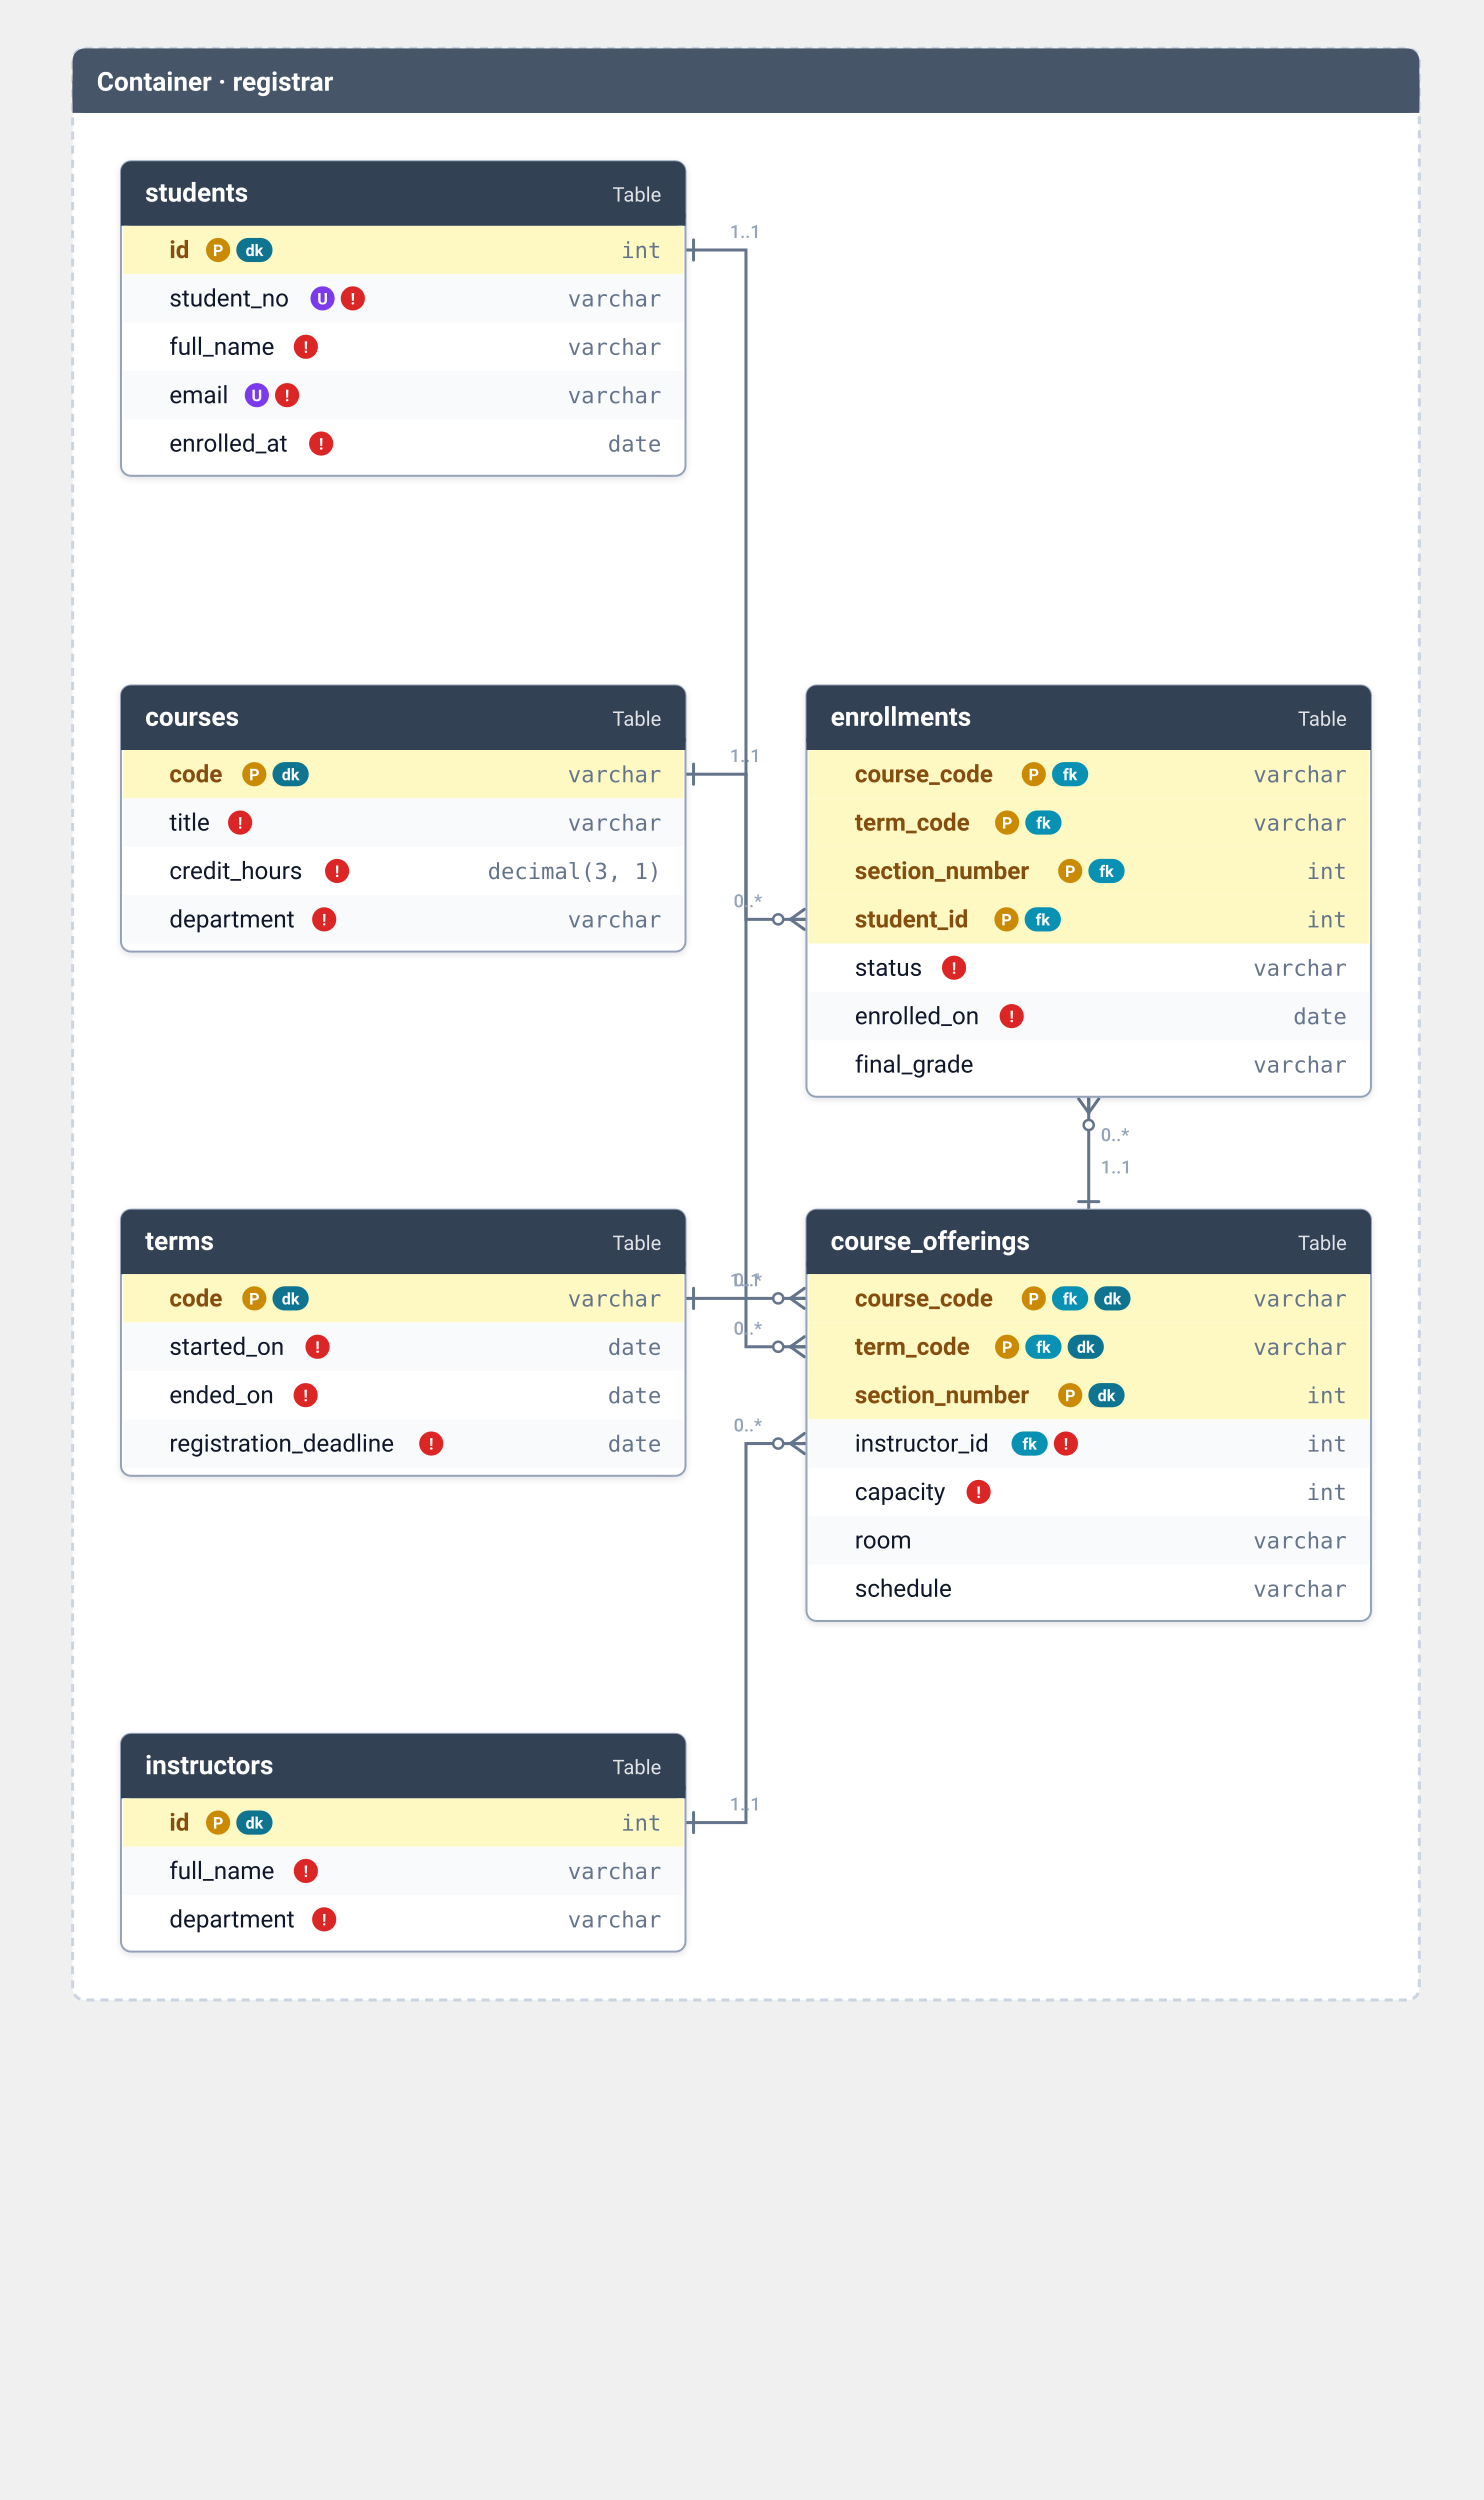
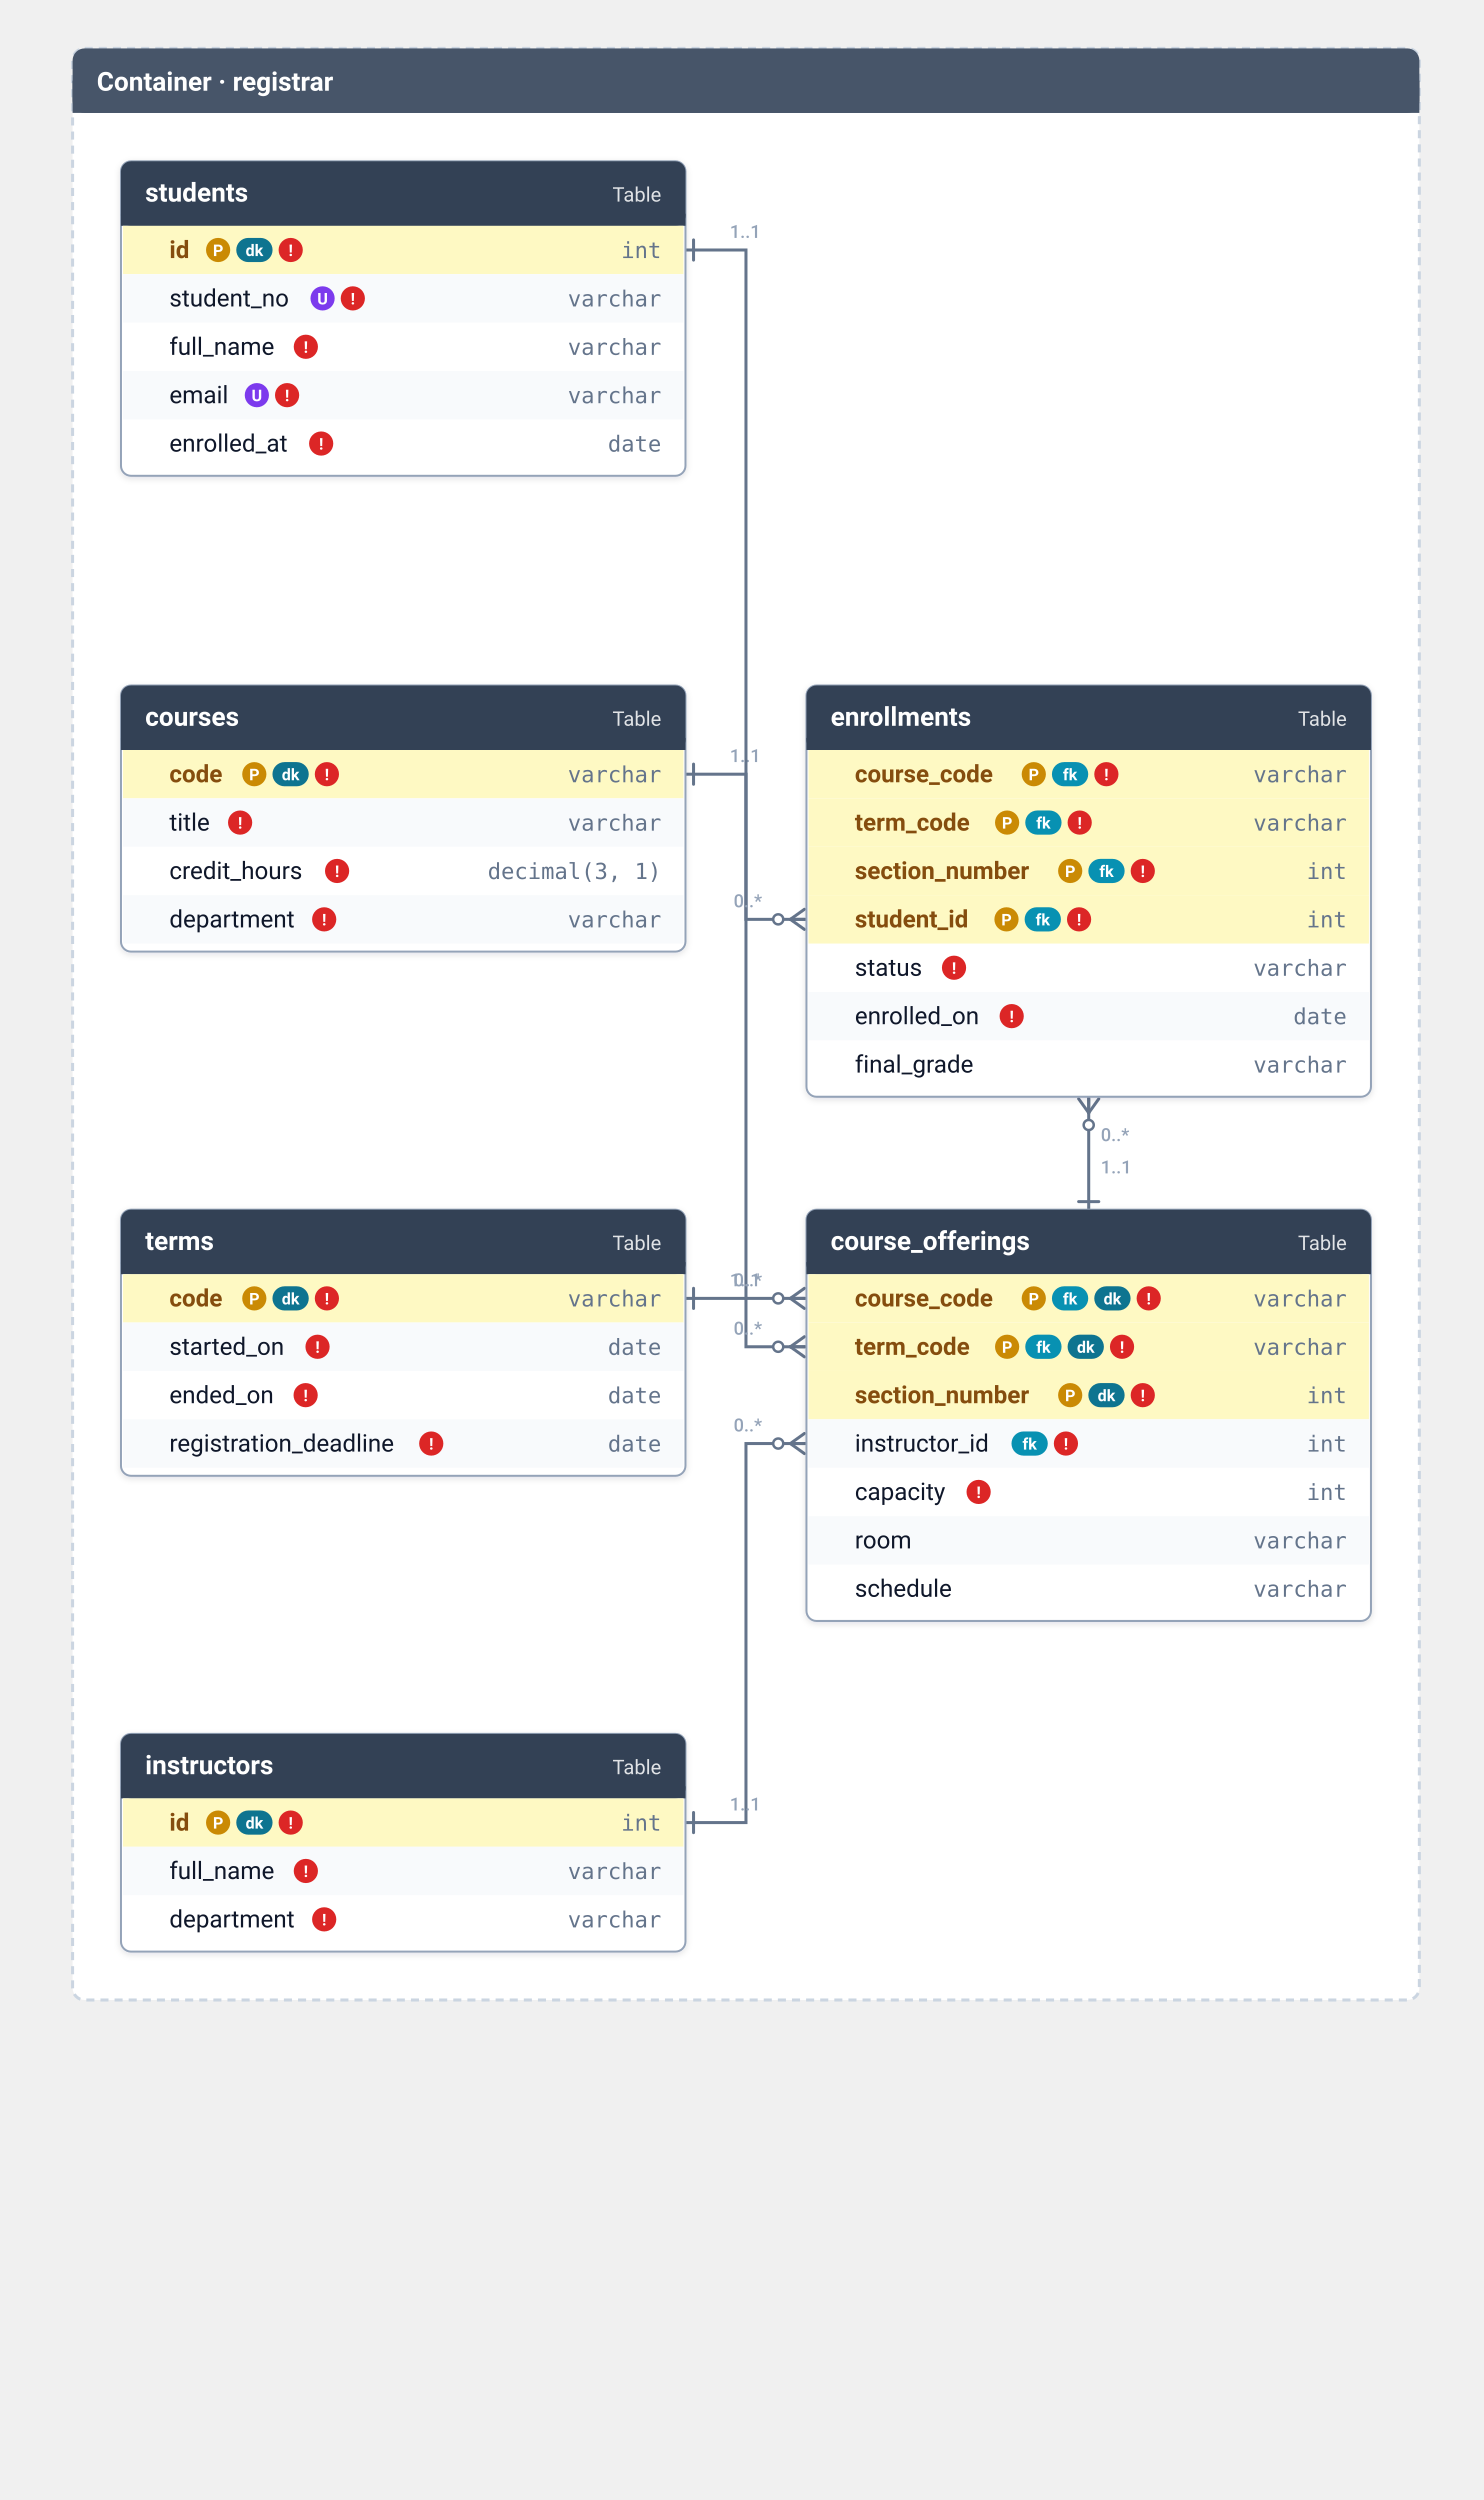
<svg xmlns="http://www.w3.org/2000/svg" width="736" height="1240" viewBox="0 0 736 1240" font-family="system-ui, -apple-system, 'Segoe UI', Roboto, Helvetica, Arial, sans-serif">
  <defs>
    <filter id="entity-shadow" x="-5%" y="-5%" width="110%" height="115%">
      <feDropShadow dx="0" dy="1" stdDeviation="1.5" flood-color="#0f172a" flood-opacity="0.12" />
    </filter>
  </defs>
  <g>
    <rect x="36" y="24" width="668" height="968" rx="6" fill="white" stroke="#cbd5e1" stroke-width="1.5" stroke-dasharray="4 3" />
    <rect x="36" y="24" width="668" height="32" fill="#475569" rx="6" />
    <rect x="36" y="40" width="668" height="16" fill="#475569" />
    <text x="48" y="45" fill="white" font-size="13" font-weight="600">Container · registrar</text>
  </g>
  <g>
    <path d="M 400 644 L 370 644 L 370 384 L 340 384" fill="none" stroke="#64748b" stroke-width="1.5" />
    <g stroke="#64748b" fill="#64748b" stroke-linecap="round" stroke-linejoin="round" transform="translate(400 644) scale(-1 1)">
      <line x1="8" y1="0" x2="1" y2="-5" stroke-width="1.5" fill="none" />
      <line x1="8" y1="0" x2="1" y2="0" stroke-width="1.5" fill="none" />
      <line x1="8" y1="0" x2="1" y2="5" stroke-width="1.5" fill="none" />
      <circle cx="14" cy="0" r="2.5" fill="white" stroke-width="1.25" />
    </g>
    <text x="378" y="638" fill="#94a3b8" font-size="9" font-weight="500" text-anchor="end">0..*</text>
    <g stroke="#64748b" fill="#64748b" stroke-linecap="round" stroke-linejoin="round" transform="translate(340 384)">
      <line x1="4" y1="-5" x2="4" y2="5" stroke-width="1.5" fill="none" />
    </g>
    <text x="362" y="378" fill="#94a3b8" font-size="9" font-weight="500" text-anchor="start">1..1</text>
  </g>
  <g>
    <path d="M 400 668 L 370 668 L 370 644 L 340 644" fill="none" stroke="#64748b" stroke-width="1.5" />
    <g stroke="#64748b" fill="#64748b" stroke-linecap="round" stroke-linejoin="round" transform="translate(400 668) scale(-1 1)">
      <line x1="8" y1="0" x2="1" y2="-5" stroke-width="1.5" fill="none" />
      <line x1="8" y1="0" x2="1" y2="0" stroke-width="1.5" fill="none" />
      <line x1="8" y1="0" x2="1" y2="5" stroke-width="1.5" fill="none" />
      <circle cx="14" cy="0" r="2.5" fill="white" stroke-width="1.25" />
    </g>
    <text x="378" y="662" fill="#94a3b8" font-size="9" font-weight="500" text-anchor="end">0..*</text>
    <g stroke="#64748b" fill="#64748b" stroke-linecap="round" stroke-linejoin="round" transform="translate(340 644)">
      <line x1="4" y1="-5" x2="4" y2="5" stroke-width="1.5" fill="none" />
    </g>
    <text x="362" y="638" fill="#94a3b8" font-size="9" font-weight="500" text-anchor="start">1..1</text>
  </g>
  <g>
    <path d="M 400 716 L 370 716 L 370 904 L 340 904" fill="none" stroke="#64748b" stroke-width="1.5" />
    <g stroke="#64748b" fill="#64748b" stroke-linecap="round" stroke-linejoin="round" transform="translate(400 716) scale(-1 1)">
      <line x1="8" y1="0" x2="1" y2="-5" stroke-width="1.5" fill="none" />
      <line x1="8" y1="0" x2="1" y2="0" stroke-width="1.5" fill="none" />
      <line x1="8" y1="0" x2="1" y2="5" stroke-width="1.5" fill="none" />
      <circle cx="14" cy="0" r="2.5" fill="white" stroke-width="1.25" />
    </g>
    <text x="378" y="710" fill="#94a3b8" font-size="9" font-weight="500" text-anchor="end">0..*</text>
    <g stroke="#64748b" fill="#64748b" stroke-linecap="round" stroke-linejoin="round" transform="translate(340 904)">
      <line x1="4" y1="-5" x2="4" y2="5" stroke-width="1.5" fill="none" />
    </g>
    <text x="362" y="898" fill="#94a3b8" font-size="9" font-weight="500" text-anchor="start">1..1</text>
  </g>
  <g>
    <path d="M 540 544 L 540 572 L 540 572 L 540 600" fill="none" stroke="#64748b" stroke-width="1.5" />
    <g stroke="#64748b" fill="#64748b" stroke-linecap="round" stroke-linejoin="round" transform="translate(540 544) rotate(90)">
      <line x1="8" y1="0" x2="1" y2="-5" stroke-width="1.5" fill="none" />
      <line x1="8" y1="0" x2="1" y2="0" stroke-width="1.5" fill="none" />
      <line x1="8" y1="0" x2="1" y2="5" stroke-width="1.5" fill="none" />
      <circle cx="14" cy="0" r="2.5" fill="white" stroke-width="1.25" />
    </g>
    <text x="546" y="566" fill="#94a3b8" font-size="9" font-weight="500" text-anchor="start">0..*</text>
    <g stroke="#64748b" fill="#64748b" stroke-linecap="round" stroke-linejoin="round" transform="translate(540 600) rotate(-90)">
      <line x1="4" y1="-5" x2="4" y2="5" stroke-width="1.5" fill="none" />
    </g>
    <text x="546" y="582" fill="#94a3b8" font-size="9" font-weight="500" text-anchor="start">1..1</text>
  </g>
  <g>
    <path d="M 400 456 L 370 456 L 370 124 L 340 124" fill="none" stroke="#64748b" stroke-width="1.5" />
    <g stroke="#64748b" fill="#64748b" stroke-linecap="round" stroke-linejoin="round" transform="translate(400 456) scale(-1 1)">
      <line x1="8" y1="0" x2="1" y2="-5" stroke-width="1.5" fill="none" />
      <line x1="8" y1="0" x2="1" y2="0" stroke-width="1.5" fill="none" />
      <line x1="8" y1="0" x2="1" y2="5" stroke-width="1.5" fill="none" />
      <circle cx="14" cy="0" r="2.5" fill="white" stroke-width="1.25" />
    </g>
    <text x="378" y="450" fill="#94a3b8" font-size="9" font-weight="500" text-anchor="end">0..*</text>
    <g stroke="#64748b" fill="#64748b" stroke-linecap="round" stroke-linejoin="round" transform="translate(340 124)">
      <line x1="4" y1="-5" x2="4" y2="5" stroke-width="1.5" fill="none" />
    </g>
    <text x="362" y="118" fill="#94a3b8" font-size="9" font-weight="500" text-anchor="start">1..1</text>
  </g>
  <g>
    <rect x="60" y="80" width="280" height="156" rx="5" fill="white" stroke="#94a3b8" stroke-width="1" filter="url(#entity-shadow)" />
    <rect x="60" y="80" width="280" height="32" fill="#334155" rx="5" />
    <rect x="60" y="106" width="280" height="6" fill="#334155" />
    <text x="72" y="100" fill="white" font-size="13" font-weight="600">students</text>
    <text x="328" y="100" fill="white" font-size="10" text-anchor="end" opacity="0.85">Table</text>
    <rect x="61" y="112" width="278" height="24" fill="#fef9c3" />
    <text x="84" y="128" fill="#854d0e" font-size="12" font-weight="600">id</text>
    <text x="328" y="128" fill="#64748b" font-size="11" text-anchor="end" font-family="ui-monospace, SFMono-Regular, Menlo, monospace">int</text>
    <circle cx="108.19" cy="124" r="6" fill="#ca8a04" />
    <text x="108.19" y="127" fill="white" font-size="8" font-weight="700" text-anchor="middle">P</text>
    <rect x="117.19" y="118" width="18" height="12" rx="6" fill="#0e7490" />
    <text x="126.19" y="127" fill="white" font-size="8" font-weight="700" text-anchor="middle">dk</text>
+     <circle cx="144.19" cy="124" r="6" fill="#dc2626" />
+     <text x="144.19" y="127" fill="white" font-size="8" font-weight="700" text-anchor="middle">!</text>
    <rect x="61" y="136" width="278" height="24" fill="#f8fafc" />
    <text x="84" y="152" fill="#0f172a" font-size="12" font-weight="400">student_no</text>
    <text x="328" y="152" fill="#64748b" font-size="11" text-anchor="end" font-family="ui-monospace, SFMono-Regular, Menlo, monospace">varchar</text>
    <circle cx="160" cy="148" r="6" fill="#7c3aed" />
    <text x="160" y="151" fill="white" font-size="8" font-weight="700" text-anchor="middle">U</text>
    <circle cx="175" cy="148" r="6" fill="#dc2626" />
    <text x="175" y="151" fill="white" font-size="8" font-weight="700" text-anchor="middle">!</text>
    <text x="84" y="176" fill="#0f172a" font-size="12" font-weight="400">full_name</text>
    <text x="328" y="176" fill="#64748b" font-size="11" text-anchor="end" font-family="ui-monospace, SFMono-Regular, Menlo, monospace">varchar</text>
    <circle cx="151.7" cy="172" r="6" fill="#dc2626" />
    <text x="151.7" y="175" fill="white" font-size="8" font-weight="700" text-anchor="middle">!</text>
    <rect x="61" y="184" width="278" height="24" fill="#f8fafc" />
    <text x="84" y="200" fill="#0f172a" font-size="12" font-weight="400">email</text>
    <text x="328" y="200" fill="#64748b" font-size="11" text-anchor="end" font-family="ui-monospace, SFMono-Regular, Menlo, monospace">varchar</text>
    <circle cx="127.4" cy="196" r="6" fill="#7c3aed" />
    <text x="127.4" y="199" fill="white" font-size="8" font-weight="700" text-anchor="middle">U</text>
    <circle cx="142.4" cy="196" r="6" fill="#dc2626" />
    <text x="142.4" y="199" fill="white" font-size="8" font-weight="700" text-anchor="middle">!</text>
    <text x="84" y="224" fill="#0f172a" font-size="12" font-weight="400">enrolled_at</text>
    <text x="328" y="224" fill="#64748b" font-size="11" text-anchor="end" font-family="ui-monospace, SFMono-Regular, Menlo, monospace">date</text>
    <circle cx="159.3" cy="220" r="6" fill="#dc2626" />
    <text x="159.3" y="223" fill="white" font-size="8" font-weight="700" text-anchor="middle">!</text>
  </g>
  <g>
    <rect x="60" y="340" width="280" height="132" rx="5" fill="white" stroke="#94a3b8" stroke-width="1" filter="url(#entity-shadow)" />
    <rect x="60" y="340" width="280" height="32" fill="#334155" rx="5" />
    <rect x="60" y="366" width="280" height="6" fill="#334155" />
    <text x="72" y="360" fill="white" font-size="13" font-weight="600">courses</text>
    <text x="328" y="360" fill="white" font-size="10" text-anchor="end" opacity="0.85">Table</text>
    <rect x="61" y="372" width="278" height="24" fill="#fef9c3" />
    <text x="84" y="388" fill="#854d0e" font-size="12" font-weight="600">code</text>
    <text x="328" y="388" fill="#64748b" font-size="11" text-anchor="end" font-family="ui-monospace, SFMono-Regular, Menlo, monospace">varchar</text>
    <circle cx="126.14" cy="384" r="6" fill="#ca8a04" />
    <text x="126.14" y="387" fill="white" font-size="8" font-weight="700" text-anchor="middle">P</text>
    <rect x="135.14" y="378" width="18" height="12" rx="6" fill="#0e7490" />
    <text x="144.14" y="387" fill="white" font-size="8" font-weight="700" text-anchor="middle">dk</text>
+     <circle cx="162.14" cy="384" r="6" fill="#dc2626" />
+     <text x="162.14" y="387" fill="white" font-size="8" font-weight="700" text-anchor="middle">!</text>
    <rect x="61" y="396" width="278" height="24" fill="#f8fafc" />
    <text x="84" y="412" fill="#0f172a" font-size="12" font-weight="400">title</text>
    <text x="328" y="412" fill="#64748b" font-size="11" text-anchor="end" font-family="ui-monospace, SFMono-Regular, Menlo, monospace">varchar</text>
    <circle cx="119.1" cy="408" r="6" fill="#dc2626" />
    <text x="119.1" y="411" fill="white" font-size="8" font-weight="700" text-anchor="middle">!</text>
    <text x="84" y="436" fill="#0f172a" font-size="12" font-weight="400">credit_hours</text>
    <text x="328" y="436" fill="#64748b" font-size="11" text-anchor="end" font-family="ui-monospace, SFMono-Regular, Menlo, monospace">decimal(3, 1)</text>
    <circle cx="167.2" cy="432" r="6" fill="#dc2626" />
    <text x="167.2" y="435" fill="white" font-size="8" font-weight="700" text-anchor="middle">!</text>
    <rect x="61" y="444" width="278" height="24" fill="#f8fafc" />
    <text x="84" y="460" fill="#0f172a" font-size="12" font-weight="400">department</text>
    <text x="328" y="460" fill="#64748b" font-size="11" text-anchor="end" font-family="ui-monospace, SFMono-Regular, Menlo, monospace">varchar</text>
    <circle cx="160.8" cy="456" r="6" fill="#dc2626" />
    <text x="160.8" y="459" fill="white" font-size="8" font-weight="700" text-anchor="middle">!</text>
  </g>
  <g>
    <rect x="60" y="600" width="280" height="132" rx="5" fill="white" stroke="#94a3b8" stroke-width="1" filter="url(#entity-shadow)" />
    <rect x="60" y="600" width="280" height="32" fill="#334155" rx="5" />
    <rect x="60" y="626" width="280" height="6" fill="#334155" />
    <text x="72" y="620" fill="white" font-size="13" font-weight="600">terms</text>
    <text x="328" y="620" fill="white" font-size="10" text-anchor="end" opacity="0.85">Table</text>
    <rect x="61" y="632" width="278" height="24" fill="#fef9c3" />
    <text x="84" y="648" fill="#854d0e" font-size="12" font-weight="600">code</text>
    <text x="328" y="648" fill="#64748b" font-size="11" text-anchor="end" font-family="ui-monospace, SFMono-Regular, Menlo, monospace">varchar</text>
    <circle cx="126.14" cy="644" r="6" fill="#ca8a04" />
    <text x="126.14" y="647" fill="white" font-size="8" font-weight="700" text-anchor="middle">P</text>
    <rect x="135.14" y="638" width="18" height="12" rx="6" fill="#0e7490" />
    <text x="144.14" y="647" fill="white" font-size="8" font-weight="700" text-anchor="middle">dk</text>
+     <circle cx="162.14" cy="644" r="6" fill="#dc2626" />
+     <text x="162.14" y="647" fill="white" font-size="8" font-weight="700" text-anchor="middle">!</text>
    <rect x="61" y="656" width="278" height="24" fill="#f8fafc" />
    <text x="84" y="672" fill="#0f172a" font-size="12" font-weight="400">started_on</text>
    <text x="328" y="672" fill="#64748b" font-size="11" text-anchor="end" font-family="ui-monospace, SFMono-Regular, Menlo, monospace">date</text>
    <circle cx="157.5" cy="668" r="6" fill="#dc2626" />
    <text x="157.5" y="671" fill="white" font-size="8" font-weight="700" text-anchor="middle">!</text>
    <text x="84" y="696" fill="#0f172a" font-size="12" font-weight="400">ended_on</text>
    <text x="328" y="696" fill="#64748b" font-size="11" text-anchor="end" font-family="ui-monospace, SFMono-Regular, Menlo, monospace">date</text>
    <circle cx="151.6" cy="692" r="6" fill="#dc2626" />
    <text x="151.6" y="695" fill="white" font-size="8" font-weight="700" text-anchor="middle">!</text>
    <rect x="61" y="704" width="278" height="24" fill="#f8fafc" />
    <text x="84" y="720" fill="#0f172a" font-size="12" font-weight="400">registration_deadline</text>
    <text x="328" y="720" fill="#64748b" font-size="11" text-anchor="end" font-family="ui-monospace, SFMono-Regular, Menlo, monospace">date</text>
    <circle cx="213.9" cy="716" r="6" fill="#dc2626" />
    <text x="213.9" y="719" fill="white" font-size="8" font-weight="700" text-anchor="middle">!</text>
  </g>
  <g>
    <rect x="60" y="860" width="280" height="108" rx="5" fill="white" stroke="#94a3b8" stroke-width="1" filter="url(#entity-shadow)" />
    <rect x="60" y="860" width="280" height="32" fill="#334155" rx="5" />
    <rect x="60" y="886" width="280" height="6" fill="#334155" />
    <text x="72" y="880" fill="white" font-size="13" font-weight="600">instructors</text>
    <text x="328" y="880" fill="white" font-size="10" text-anchor="end" opacity="0.85">Table</text>
    <rect x="61" y="892" width="278" height="24" fill="#fef9c3" />
    <text x="84" y="908" fill="#854d0e" font-size="12" font-weight="600">id</text>
    <text x="328" y="908" fill="#64748b" font-size="11" text-anchor="end" font-family="ui-monospace, SFMono-Regular, Menlo, monospace">int</text>
    <circle cx="108.19" cy="904" r="6" fill="#ca8a04" />
    <text x="108.19" y="907" fill="white" font-size="8" font-weight="700" text-anchor="middle">P</text>
    <rect x="117.19" y="898" width="18" height="12" rx="6" fill="#0e7490" />
    <text x="126.19" y="907" fill="white" font-size="8" font-weight="700" text-anchor="middle">dk</text>
+     <circle cx="144.19" cy="904" r="6" fill="#dc2626" />
+     <text x="144.19" y="907" fill="white" font-size="8" font-weight="700" text-anchor="middle">!</text>
    <rect x="61" y="916" width="278" height="24" fill="#f8fafc" />
    <text x="84" y="932" fill="#0f172a" font-size="12" font-weight="400">full_name</text>
    <text x="328" y="932" fill="#64748b" font-size="11" text-anchor="end" font-family="ui-monospace, SFMono-Regular, Menlo, monospace">varchar</text>
    <circle cx="151.7" cy="928" r="6" fill="#dc2626" />
    <text x="151.7" y="931" fill="white" font-size="8" font-weight="700" text-anchor="middle">!</text>
    <text x="84" y="956" fill="#0f172a" font-size="12" font-weight="400">department</text>
    <text x="328" y="956" fill="#64748b" font-size="11" text-anchor="end" font-family="ui-monospace, SFMono-Regular, Menlo, monospace">varchar</text>
    <circle cx="160.8" cy="952" r="6" fill="#dc2626" />
    <text x="160.8" y="955" fill="white" font-size="8" font-weight="700" text-anchor="middle">!</text>
  </g>
  <g>
    <rect x="400" y="600" width="280" height="204" rx="5" fill="white" stroke="#94a3b8" stroke-width="1" filter="url(#entity-shadow)" />
    <rect x="400" y="600" width="280" height="32" fill="#334155" rx="5" />
    <rect x="400" y="626" width="280" height="6" fill="#334155" />
    <text x="412" y="620" fill="white" font-size="13" font-weight="600">course_offerings</text>
    <text x="668" y="620" fill="white" font-size="10" text-anchor="end" opacity="0.85">Table</text>
    <rect x="401" y="632" width="278" height="24" fill="#fef9c3" />
    <text x="424" y="648" fill="#854d0e" font-size="12" font-weight="600">course_code</text>
    <text x="668" y="648" fill="#64748b" font-size="11" text-anchor="end" font-family="ui-monospace, SFMono-Regular, Menlo, monospace">varchar</text>
    <circle cx="512.76" cy="644" r="6" fill="#ca8a04" />
    <text x="512.76" y="647" fill="white" font-size="8" font-weight="700" text-anchor="middle">P</text>
    <rect x="521.76" y="638" width="18" height="12" rx="6" fill="#0891b2" />
    <text x="530.76" y="647" fill="white" font-size="8" font-weight="700" text-anchor="middle">fk</text>
    <rect x="542.76" y="638" width="18" height="12" rx="6" fill="#0e7490" />
    <text x="551.76" y="647" fill="white" font-size="8" font-weight="700" text-anchor="middle">dk</text>
+     <circle cx="569.76" cy="644" r="6" fill="#dc2626" />
+     <text x="569.76" y="647" fill="white" font-size="8" font-weight="700" text-anchor="middle">!</text>
    <rect x="401" y="656" width="278" height="24" fill="#fef9c3" />
    <text x="424" y="672" fill="#854d0e" font-size="12" font-weight="600">term_code</text>
    <text x="668" y="672" fill="#64748b" font-size="11" text-anchor="end" font-family="ui-monospace, SFMono-Regular, Menlo, monospace">varchar</text>
    <circle cx="499.53" cy="668" r="6" fill="#ca8a04" />
    <text x="499.53" y="671" fill="white" font-size="8" font-weight="700" text-anchor="middle">P</text>
    <rect x="508.53" y="662" width="18" height="12" rx="6" fill="#0891b2" />
    <text x="517.53" y="671" fill="white" font-size="8" font-weight="700" text-anchor="middle">fk</text>
    <rect x="529.53" y="662" width="18" height="12" rx="6" fill="#0e7490" />
    <text x="538.53" y="671" fill="white" font-size="8" font-weight="700" text-anchor="middle">dk</text>
+     <circle cx="556.53" cy="668" r="6" fill="#dc2626" />
+     <text x="556.53" y="671" fill="white" font-size="8" font-weight="700" text-anchor="middle">!</text>
    <rect x="401" y="680" width="278" height="24" fill="#fef9c3" />
    <text x="424" y="696" fill="#854d0e" font-size="12" font-weight="600">section_number</text>
    <text x="668" y="696" fill="#64748b" font-size="11" text-anchor="end" font-family="ui-monospace, SFMono-Regular, Menlo, monospace">int</text>
    <circle cx="530.82" cy="692" r="6" fill="#ca8a04" />
    <text x="530.82" y="695" fill="white" font-size="8" font-weight="700" text-anchor="middle">P</text>
    <rect x="539.82" y="686" width="18" height="12" rx="6" fill="#0e7490" />
    <text x="548.82" y="695" fill="white" font-size="8" font-weight="700" text-anchor="middle">dk</text>
+     <circle cx="566.82" cy="692" r="6" fill="#dc2626" />
+     <text x="566.82" y="695" fill="white" font-size="8" font-weight="700" text-anchor="middle">!</text>
    <rect x="401" y="704" width="278" height="24" fill="#f8fafc" />
    <text x="424" y="720" fill="#0f172a" font-size="12" font-weight="400">instructor_id</text>
    <text x="668" y="720" fill="#64748b" font-size="11" text-anchor="end" font-family="ui-monospace, SFMono-Regular, Menlo, monospace">int</text>
    <rect x="501.7" y="710" width="18" height="12" rx="6" fill="#0891b2" />
    <text x="510.7" y="719" fill="white" font-size="8" font-weight="700" text-anchor="middle">fk</text>
    <circle cx="528.7" cy="716" r="6" fill="#dc2626" />
    <text x="528.7" y="719" fill="white" font-size="8" font-weight="700" text-anchor="middle">!</text>
    <text x="424" y="744" fill="#0f172a" font-size="12" font-weight="400">capacity</text>
    <text x="668" y="744" fill="#64748b" font-size="11" text-anchor="end" font-family="ui-monospace, SFMono-Regular, Menlo, monospace">int</text>
    <circle cx="485.4" cy="740" r="6" fill="#dc2626" />
    <text x="485.4" y="743" fill="white" font-size="8" font-weight="700" text-anchor="middle">!</text>
    <rect x="401" y="752" width="278" height="24" fill="#f8fafc" />
    <text x="424" y="768" fill="#0f172a" font-size="12" font-weight="400">room</text>
    <text x="668" y="768" fill="#64748b" font-size="11" text-anchor="end" font-family="ui-monospace, SFMono-Regular, Menlo, monospace">varchar</text>
    <text x="424" y="792" fill="#0f172a" font-size="12" font-weight="400">schedule</text>
    <text x="668" y="792" fill="#64748b" font-size="11" text-anchor="end" font-family="ui-monospace, SFMono-Regular, Menlo, monospace">varchar</text>
  </g>
  <g>
    <rect x="400" y="340" width="280" height="204" rx="5" fill="white" stroke="#94a3b8" stroke-width="1" filter="url(#entity-shadow)" />
    <rect x="400" y="340" width="280" height="32" fill="#334155" rx="5" />
    <rect x="400" y="366" width="280" height="6" fill="#334155" />
    <text x="412" y="360" fill="white" font-size="13" font-weight="600">enrollments</text>
    <text x="668" y="360" fill="white" font-size="10" text-anchor="end" opacity="0.85">Table</text>
    <rect x="401" y="372" width="278" height="24" fill="#fef9c3" />
    <text x="424" y="388" fill="#854d0e" font-size="12" font-weight="600">course_code</text>
    <text x="668" y="388" fill="#64748b" font-size="11" text-anchor="end" font-family="ui-monospace, SFMono-Regular, Menlo, monospace">varchar</text>
    <circle cx="512.76" cy="384" r="6" fill="#ca8a04" />
    <text x="512.76" y="387" fill="white" font-size="8" font-weight="700" text-anchor="middle">P</text>
    <rect x="521.76" y="378" width="18" height="12" rx="6" fill="#0891b2" />
    <text x="530.76" y="387" fill="white" font-size="8" font-weight="700" text-anchor="middle">fk</text>
+     <circle cx="548.76" cy="384" r="6" fill="#dc2626" />
+     <text x="548.76" y="387" fill="white" font-size="8" font-weight="700" text-anchor="middle">!</text>
    <rect x="401" y="396" width="278" height="24" fill="#fef9c3" />
    <text x="424" y="412" fill="#854d0e" font-size="12" font-weight="600">term_code</text>
    <text x="668" y="412" fill="#64748b" font-size="11" text-anchor="end" font-family="ui-monospace, SFMono-Regular, Menlo, monospace">varchar</text>
    <circle cx="499.53" cy="408" r="6" fill="#ca8a04" />
    <text x="499.53" y="411" fill="white" font-size="8" font-weight="700" text-anchor="middle">P</text>
    <rect x="508.53" y="402" width="18" height="12" rx="6" fill="#0891b2" />
    <text x="517.53" y="411" fill="white" font-size="8" font-weight="700" text-anchor="middle">fk</text>
+     <circle cx="535.53" cy="408" r="6" fill="#dc2626" />
+     <text x="535.53" y="411" fill="white" font-size="8" font-weight="700" text-anchor="middle">!</text>
    <rect x="401" y="420" width="278" height="24" fill="#fef9c3" />
    <text x="424" y="436" fill="#854d0e" font-size="12" font-weight="600">section_number</text>
    <text x="668" y="436" fill="#64748b" font-size="11" text-anchor="end" font-family="ui-monospace, SFMono-Regular, Menlo, monospace">int</text>
    <circle cx="530.82" cy="432" r="6" fill="#ca8a04" />
    <text x="530.82" y="435" fill="white" font-size="8" font-weight="700" text-anchor="middle">P</text>
    <rect x="539.82" y="426" width="18" height="12" rx="6" fill="#0891b2" />
    <text x="548.82" y="435" fill="white" font-size="8" font-weight="700" text-anchor="middle">fk</text>
+     <circle cx="566.82" cy="432" r="6" fill="#dc2626" />
+     <text x="566.82" y="435" fill="white" font-size="8" font-weight="700" text-anchor="middle">!</text>
    <rect x="401" y="444" width="278" height="24" fill="#fef9c3" />
    <text x="424" y="460" fill="#854d0e" font-size="12" font-weight="600">student_id</text>
    <text x="668" y="460" fill="#64748b" font-size="11" text-anchor="end" font-family="ui-monospace, SFMono-Regular, Menlo, monospace">int</text>
    <circle cx="499.22" cy="456" r="6" fill="#ca8a04" />
    <text x="499.22" y="459" fill="white" font-size="8" font-weight="700" text-anchor="middle">P</text>
    <rect x="508.22" y="450" width="18" height="12" rx="6" fill="#0891b2" />
    <text x="517.22" y="459" fill="white" font-size="8" font-weight="700" text-anchor="middle">fk</text>
+     <circle cx="535.22" cy="456" r="6" fill="#dc2626" />
+     <text x="535.22" y="459" fill="white" font-size="8" font-weight="700" text-anchor="middle">!</text>
    <text x="424" y="484" fill="#0f172a" font-size="12" font-weight="400">status</text>
    <text x="668" y="484" fill="#64748b" font-size="11" text-anchor="end" font-family="ui-monospace, SFMono-Regular, Menlo, monospace">varchar</text>
    <circle cx="473.2" cy="480" r="6" fill="#dc2626" />
    <text x="473.2" y="483" fill="white" font-size="8" font-weight="700" text-anchor="middle">!</text>
    <rect x="401" y="492" width="278" height="24" fill="#f8fafc" />
    <text x="424" y="508" fill="#0f172a" font-size="12" font-weight="400">enrolled_on</text>
    <text x="668" y="508" fill="#64748b" font-size="11" text-anchor="end" font-family="ui-monospace, SFMono-Regular, Menlo, monospace">date</text>
    <circle cx="501.8" cy="504" r="6" fill="#dc2626" />
    <text x="501.8" y="507" fill="white" font-size="8" font-weight="700" text-anchor="middle">!</text>
    <text x="424" y="532" fill="#0f172a" font-size="12" font-weight="400">final_grade</text>
    <text x="668" y="532" fill="#64748b" font-size="11" text-anchor="end" font-family="ui-monospace, SFMono-Regular, Menlo, monospace">varchar</text>
  </g>
</svg>
